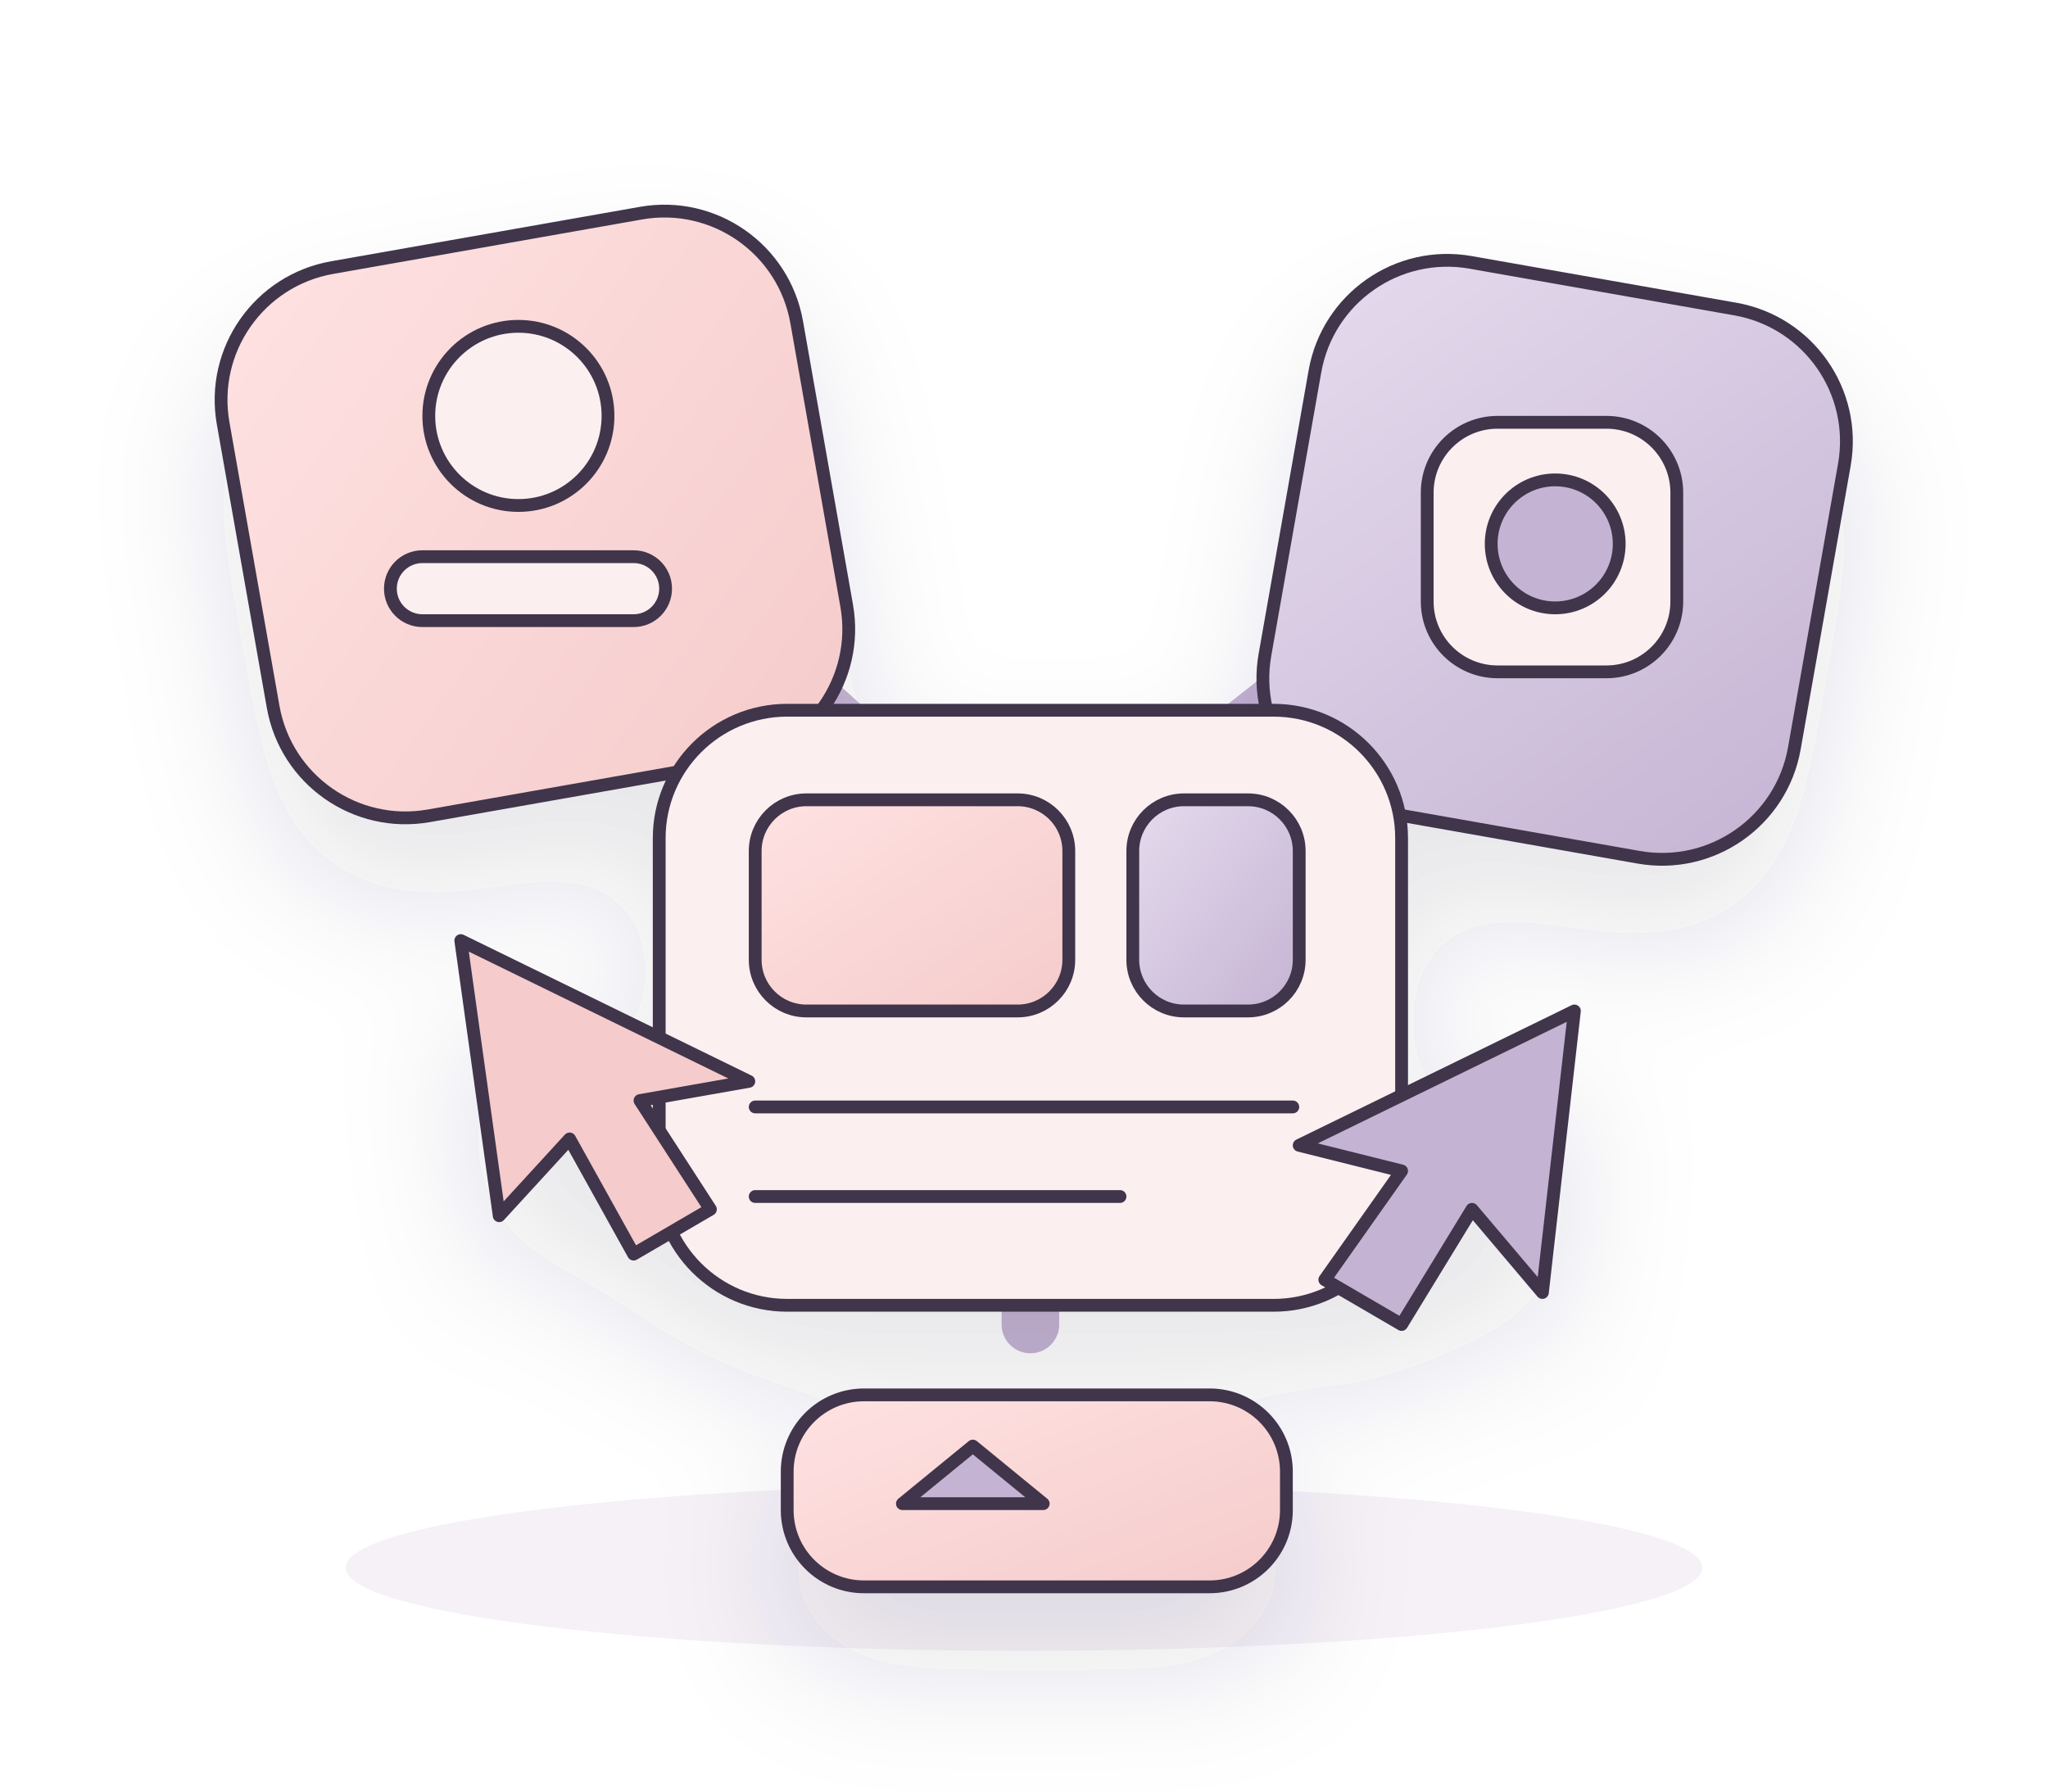
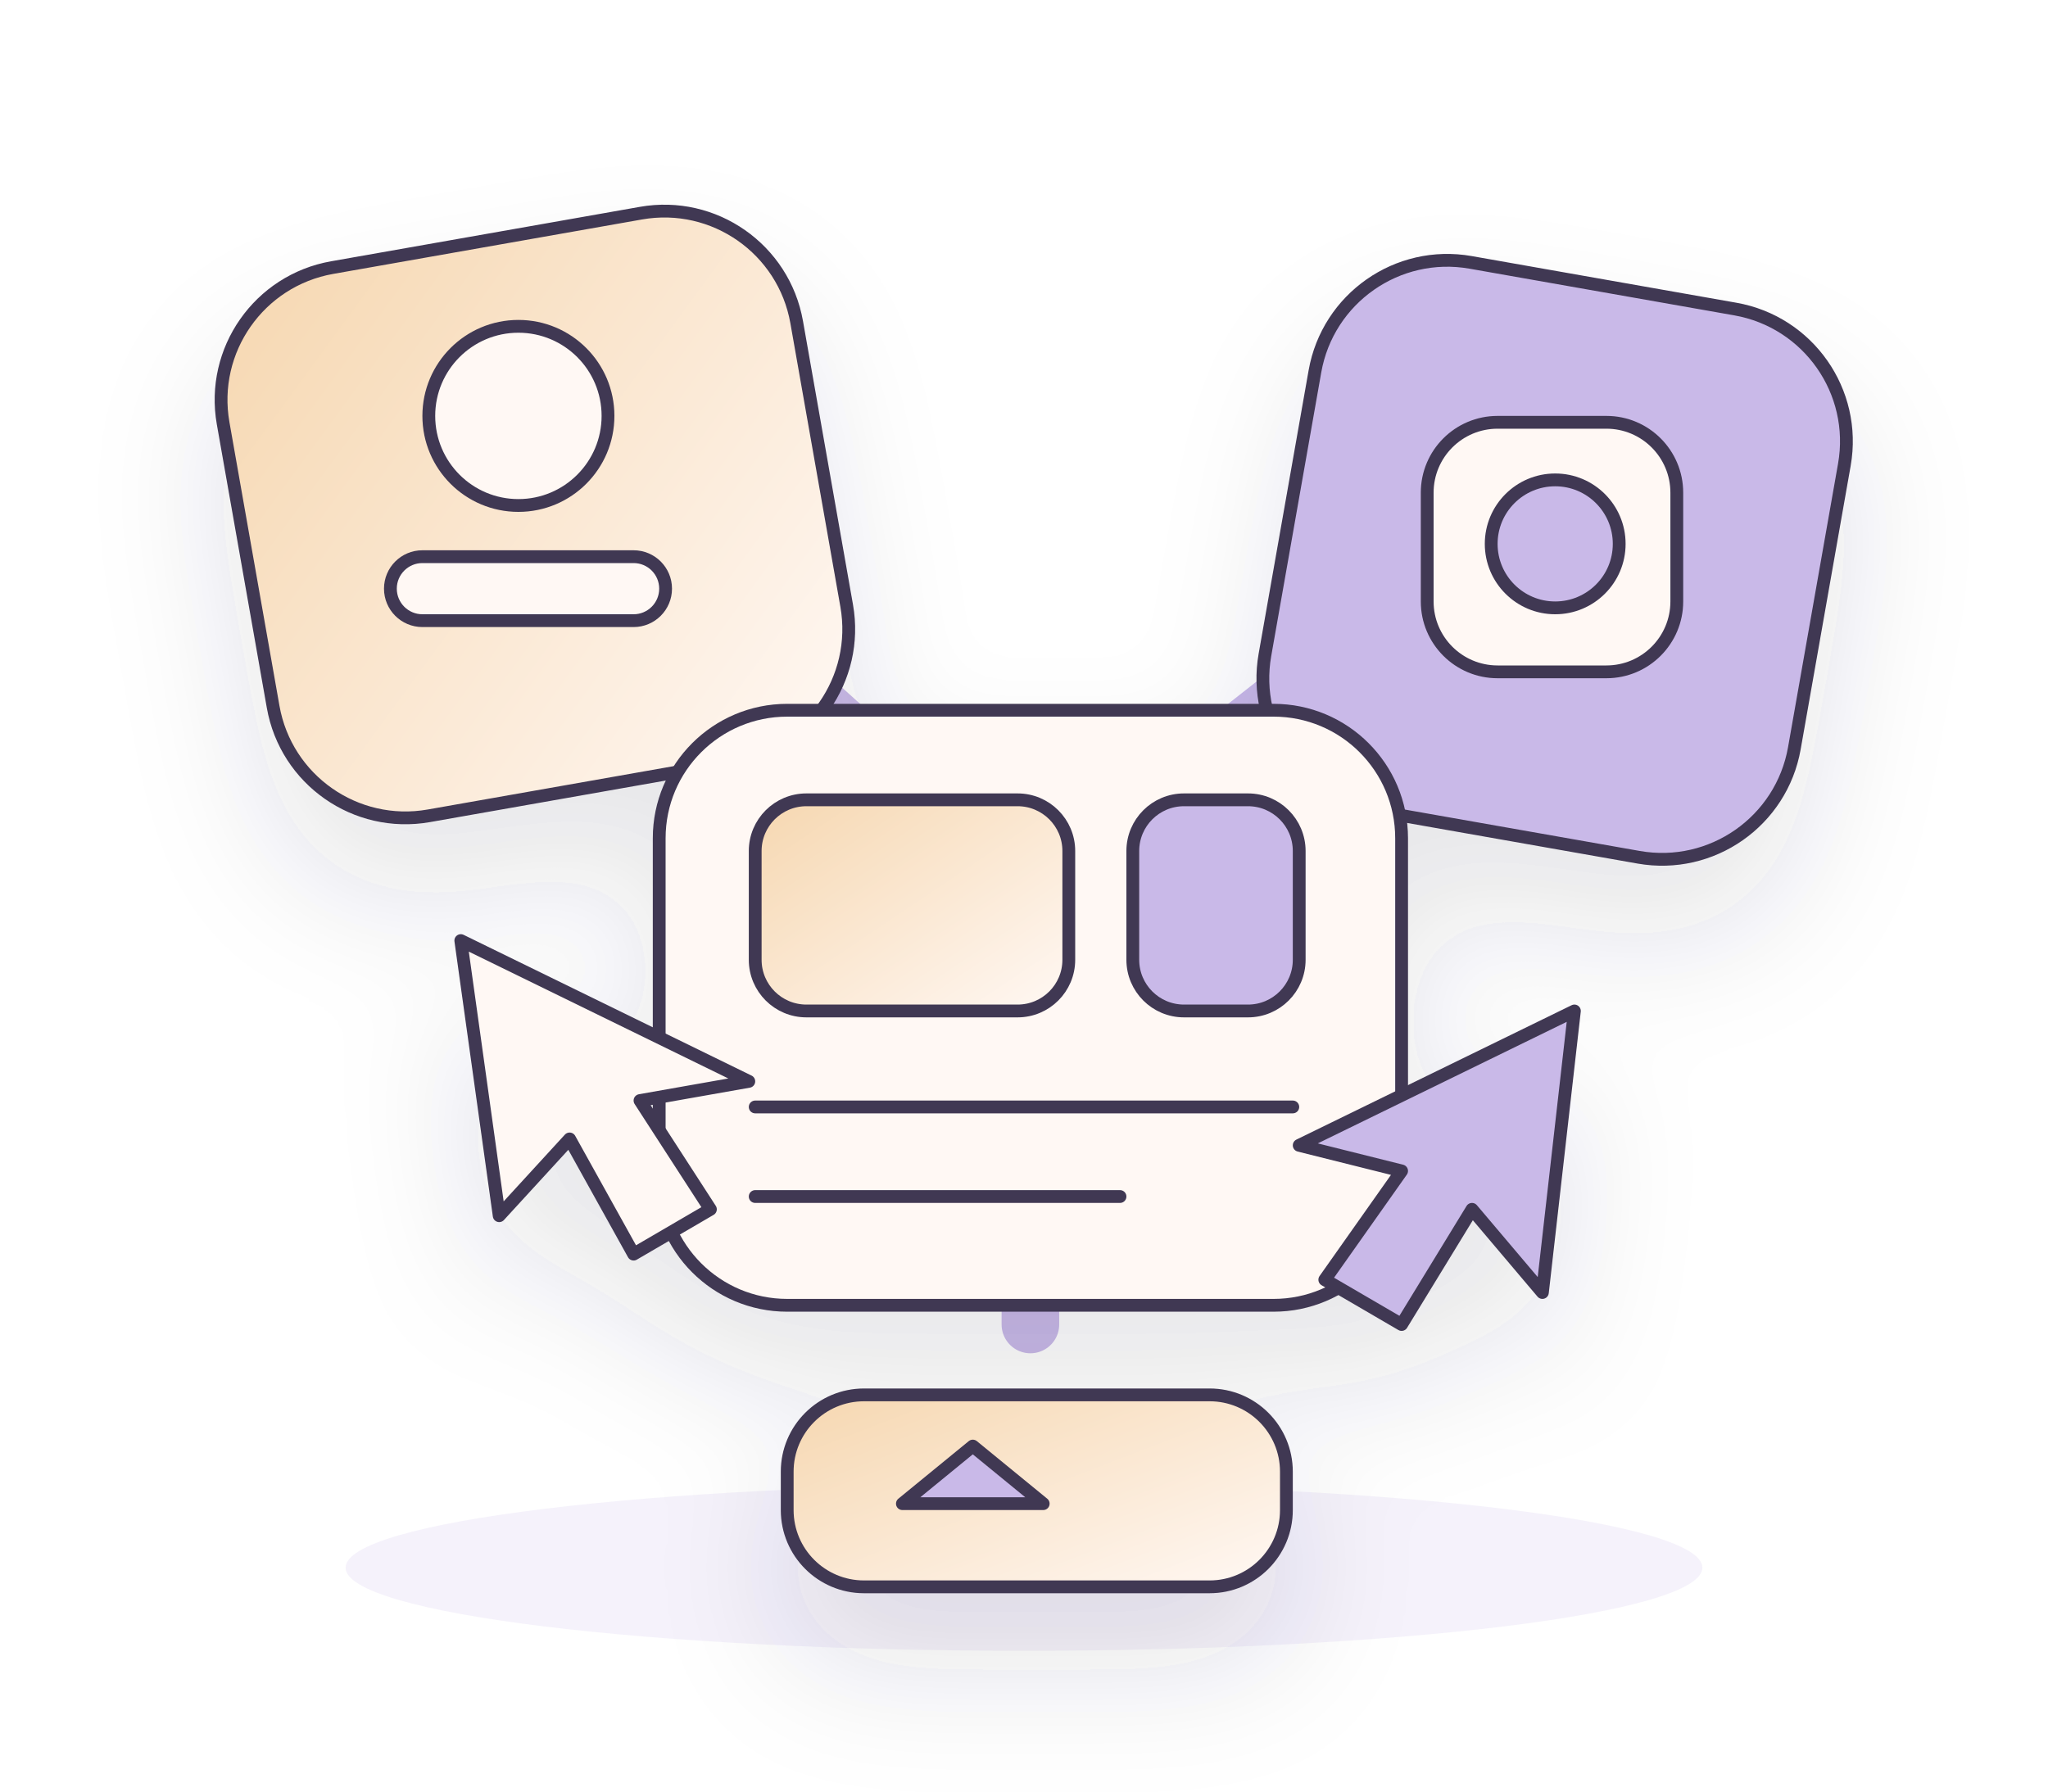
<svg xmlns="http://www.w3.org/2000/svg" viewBox="0 0 320 280" fill="none">
  <defs>
    <filter id="s" x="-40%" y="-40%" width="180%" height="190%">
-       <feDropShadow dx="0" dy="12" stdDeviation="10" flood-color="#40344C" flood-opacity=".12" />
+       <feDropShadow dx="0" dy="12" stdDeviation="10" flood-color="#403752" flood-opacity=".12" />
    </filter>
    <linearGradient id="p" x2="1" y2="1">
-       <stop stop-color="#FFE2E2" />
-       <stop offset="1" stop-color="#F5CBCB" />
+       <stop stop-color="#F6D7B0" />
+       <stop offset="1" stop-color="#FFF8F4" />
    </linearGradient>
    <linearGradient id="l" x2="1" y2="1">
-       <stop stop-color="#E5DBED" />
-       <stop offset="1" stop-color="#C5B3D3" />
+       <stop stop-color="#C9B9E8" />
+       <stop offset="1" stop-color="#C9B9E8" />
    </linearGradient>
  </defs>
-   <ellipse cx="160" cy="245" rx="106" ry="13" fill="#C5B3D3" opacity=".18" />
-   <g stroke="#40344C" stroke-width="3" stroke-linecap="round">
-     <path d="m101 86 60 54 70-55M161 140v67" stroke="#C5B3D3" stroke-width="9" />
+   <ellipse cx="160" cy="245" rx="106" ry="13" fill="#C9B9E8" opacity=".18" />
+   <g stroke="#403752" stroke-width="3" stroke-linecap="round">
+     <path d="m101 86 60 54 70-55M161 140v67" stroke="#C9B9E8" stroke-width="9" />
  </g>
-   <g filter="url(#s)" stroke="#40344C" stroke-width="2" stroke-linejoin="round">
+   <g filter="url(#s)" stroke="#403752" stroke-width="2" stroke-linejoin="round">
    <rect x="38" y="37" width="91" height="87" rx="21" fill="url(#p)" transform="rotate(-10 83 80)" />
-     <circle cx="81" cy="65" r="14" fill="#FBEFEF" />
-     <rect x="61" y="87" width="43" height="10" rx="5" fill="#FBEFEF" />
+     <circle cx="81" cy="65" r="14" fill="#FFF8F4" />
+     <rect x="61" y="87" width="43" height="10" rx="5" fill="#FFF8F4" />
    <rect x="201" y="44" width="84" height="87" rx="21" fill="url(#l)" transform="rotate(10 243 87)" />
-     <rect x="223" y="66" width="39" height="39" rx="11" fill="#FBEFEF" />
-     <circle cx="243" cy="85" r="10" fill="#C5B3D3" />
-     <rect x="103" y="111" width="116" height="93" rx="20" fill="#FBEFEF" />
+     <rect x="223" y="66" width="39" height="39" rx="11" fill="#FFF8F4" />
+     <circle cx="243" cy="85" r="10" fill="#C9B9E8" />
+     <rect x="103" y="111" width="116" height="93" rx="20" fill="#FFF8F4" />
    <rect x="118" y="125" width="49" height="33" rx="8" fill="url(#p)" />
    <rect x="177" y="125" width="26" height="33" rx="8" fill="url(#l)" />
    <path d="M118 173h84m-84 14h57" stroke-linecap="round" />
    <rect x="123" y="218" width="78" height="30" rx="12" fill="url(#p)" />
-     <path d="m141 235 11-9 11 9Z" fill="#C5B3D3" />
-     <path d="m72 147 6 43 11-12 10 18 12-7-11-17 17-3Z" fill="#F5CBCB" />
-     <path d="m246 158-5 44-11-13-11 18-12-7 12-17-16-4Z" fill="#C5B3D3" />
+     <path d="m141 235 11-9 11 9Z" fill="#C9B9E8" />
+     <path d="m72 147 6 43 11-12 10 18 12-7-11-17 17-3Z" fill="#FFF8F4" />
+     <path d="m246 158-5 44-11-13-11 18-12-7 12-17-16-4Z" fill="#C9B9E8" />
  </g>
</svg>
